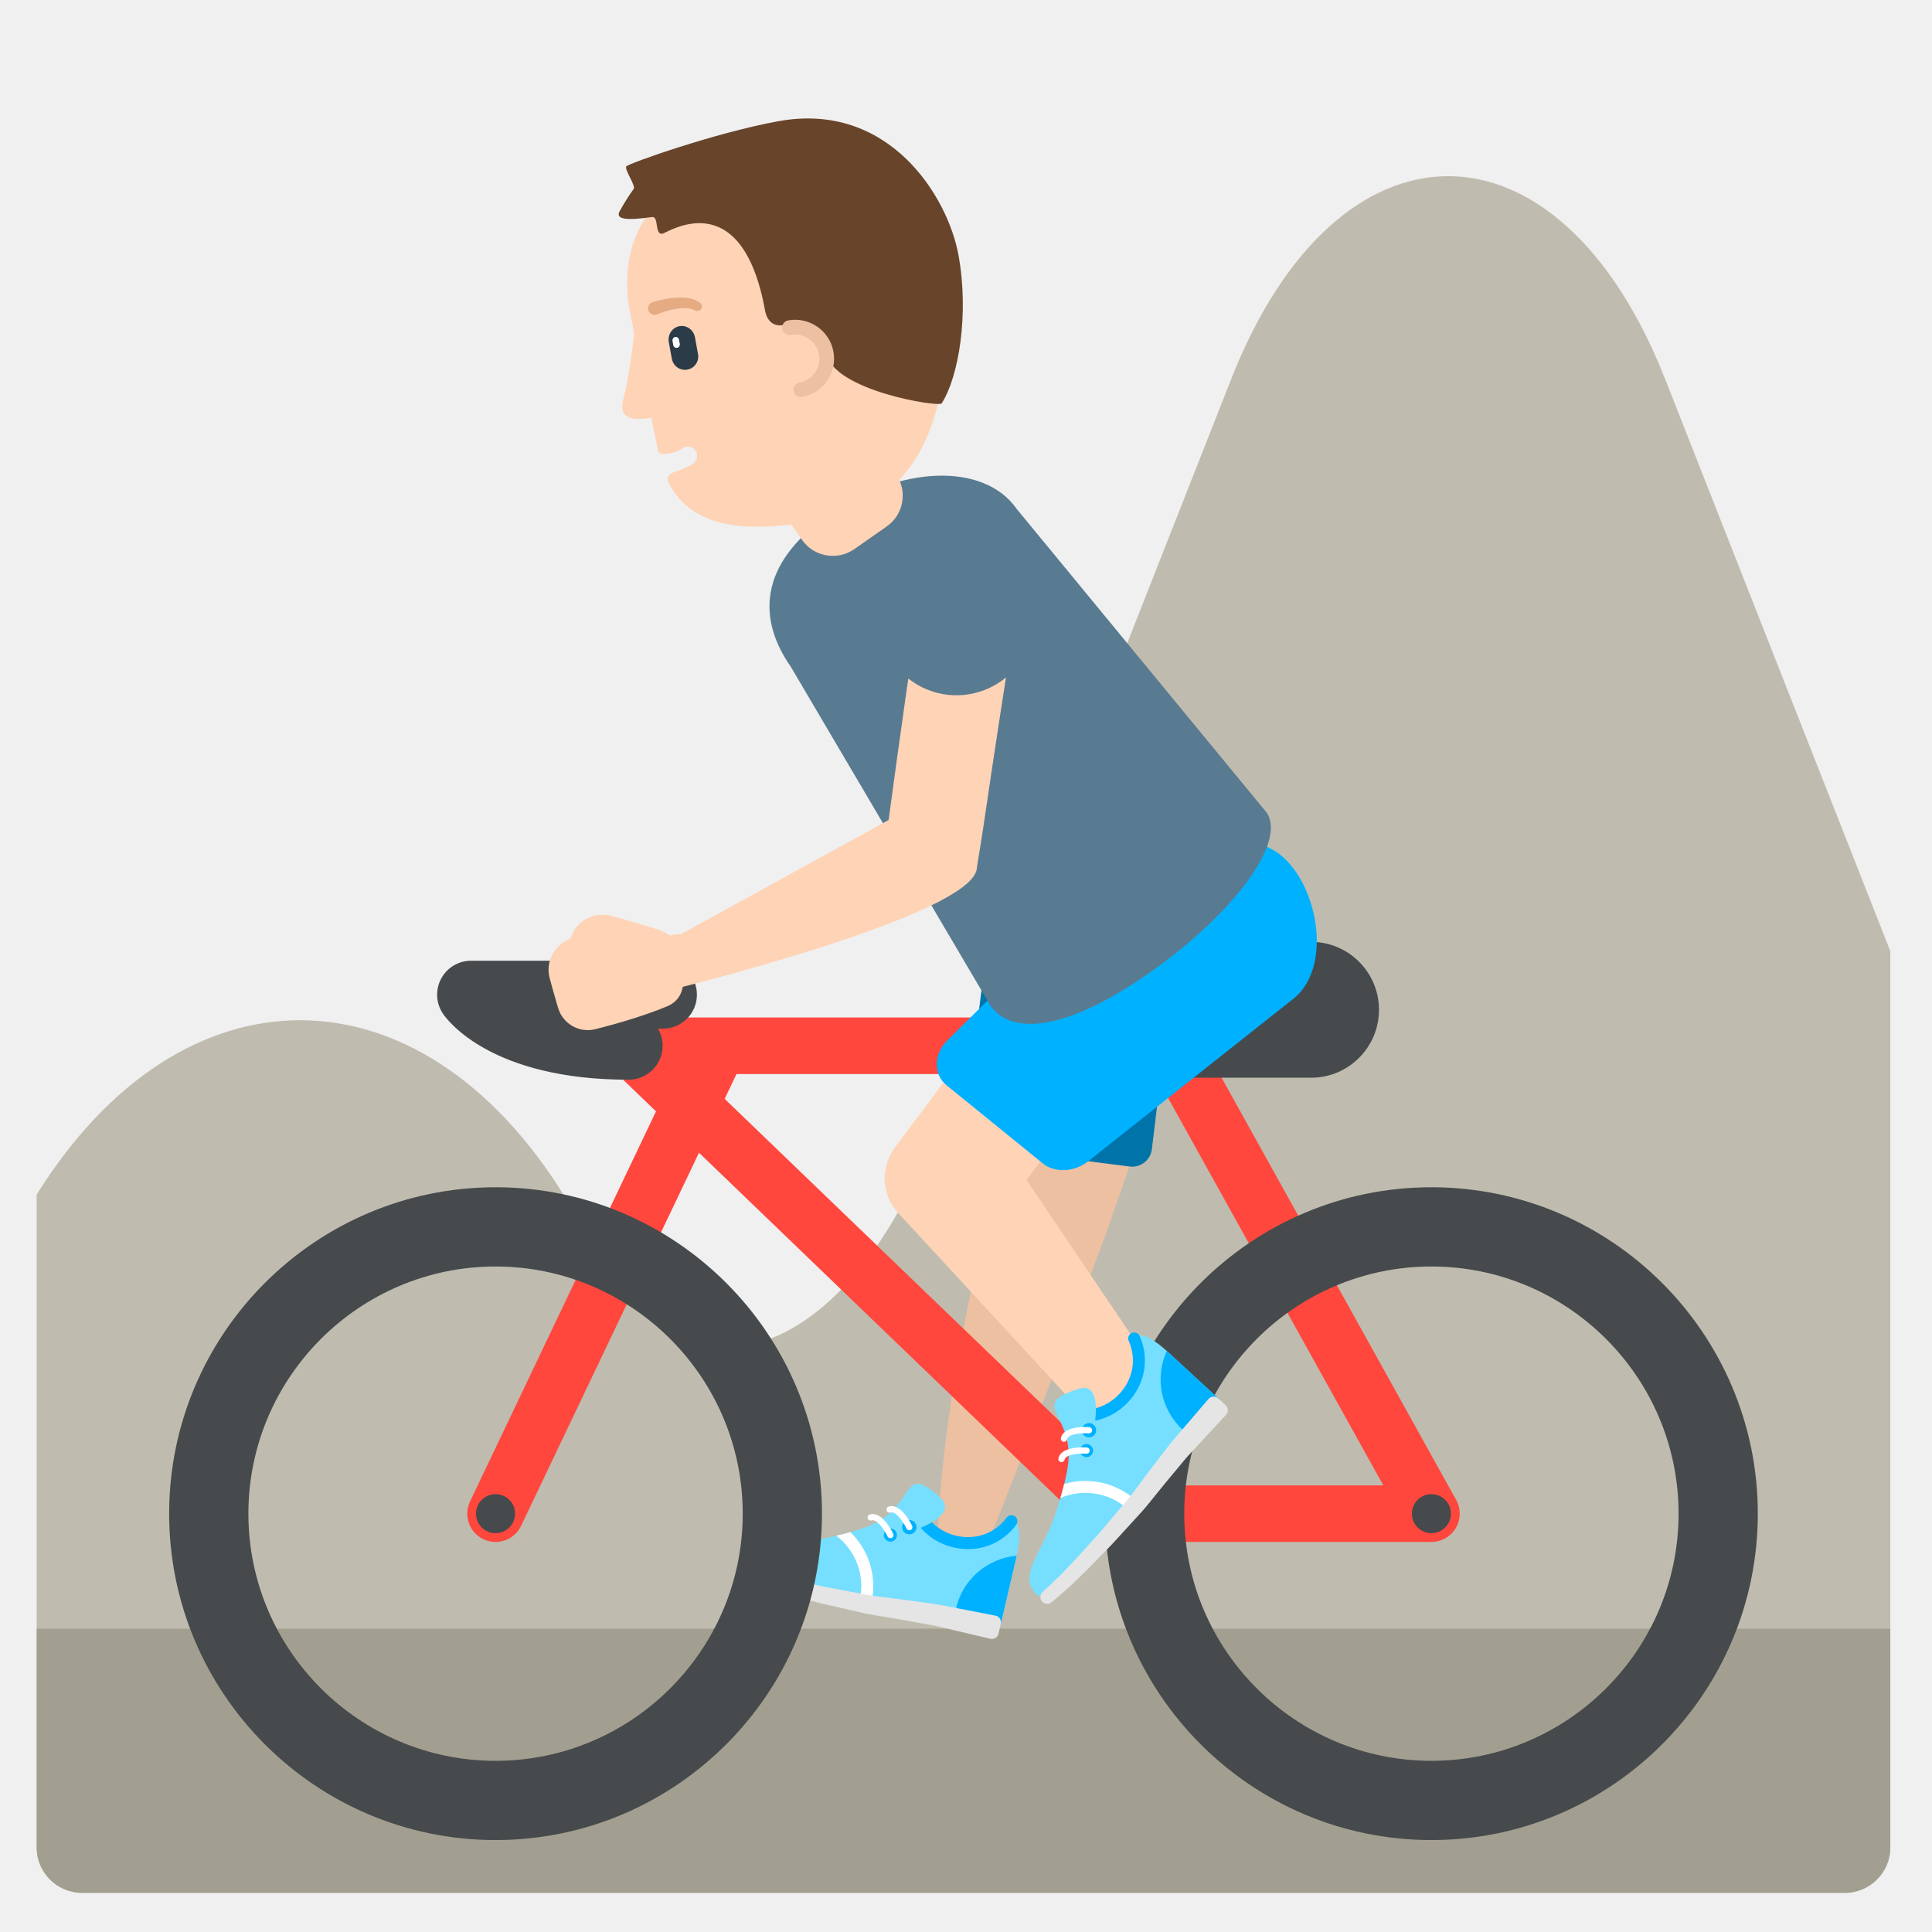
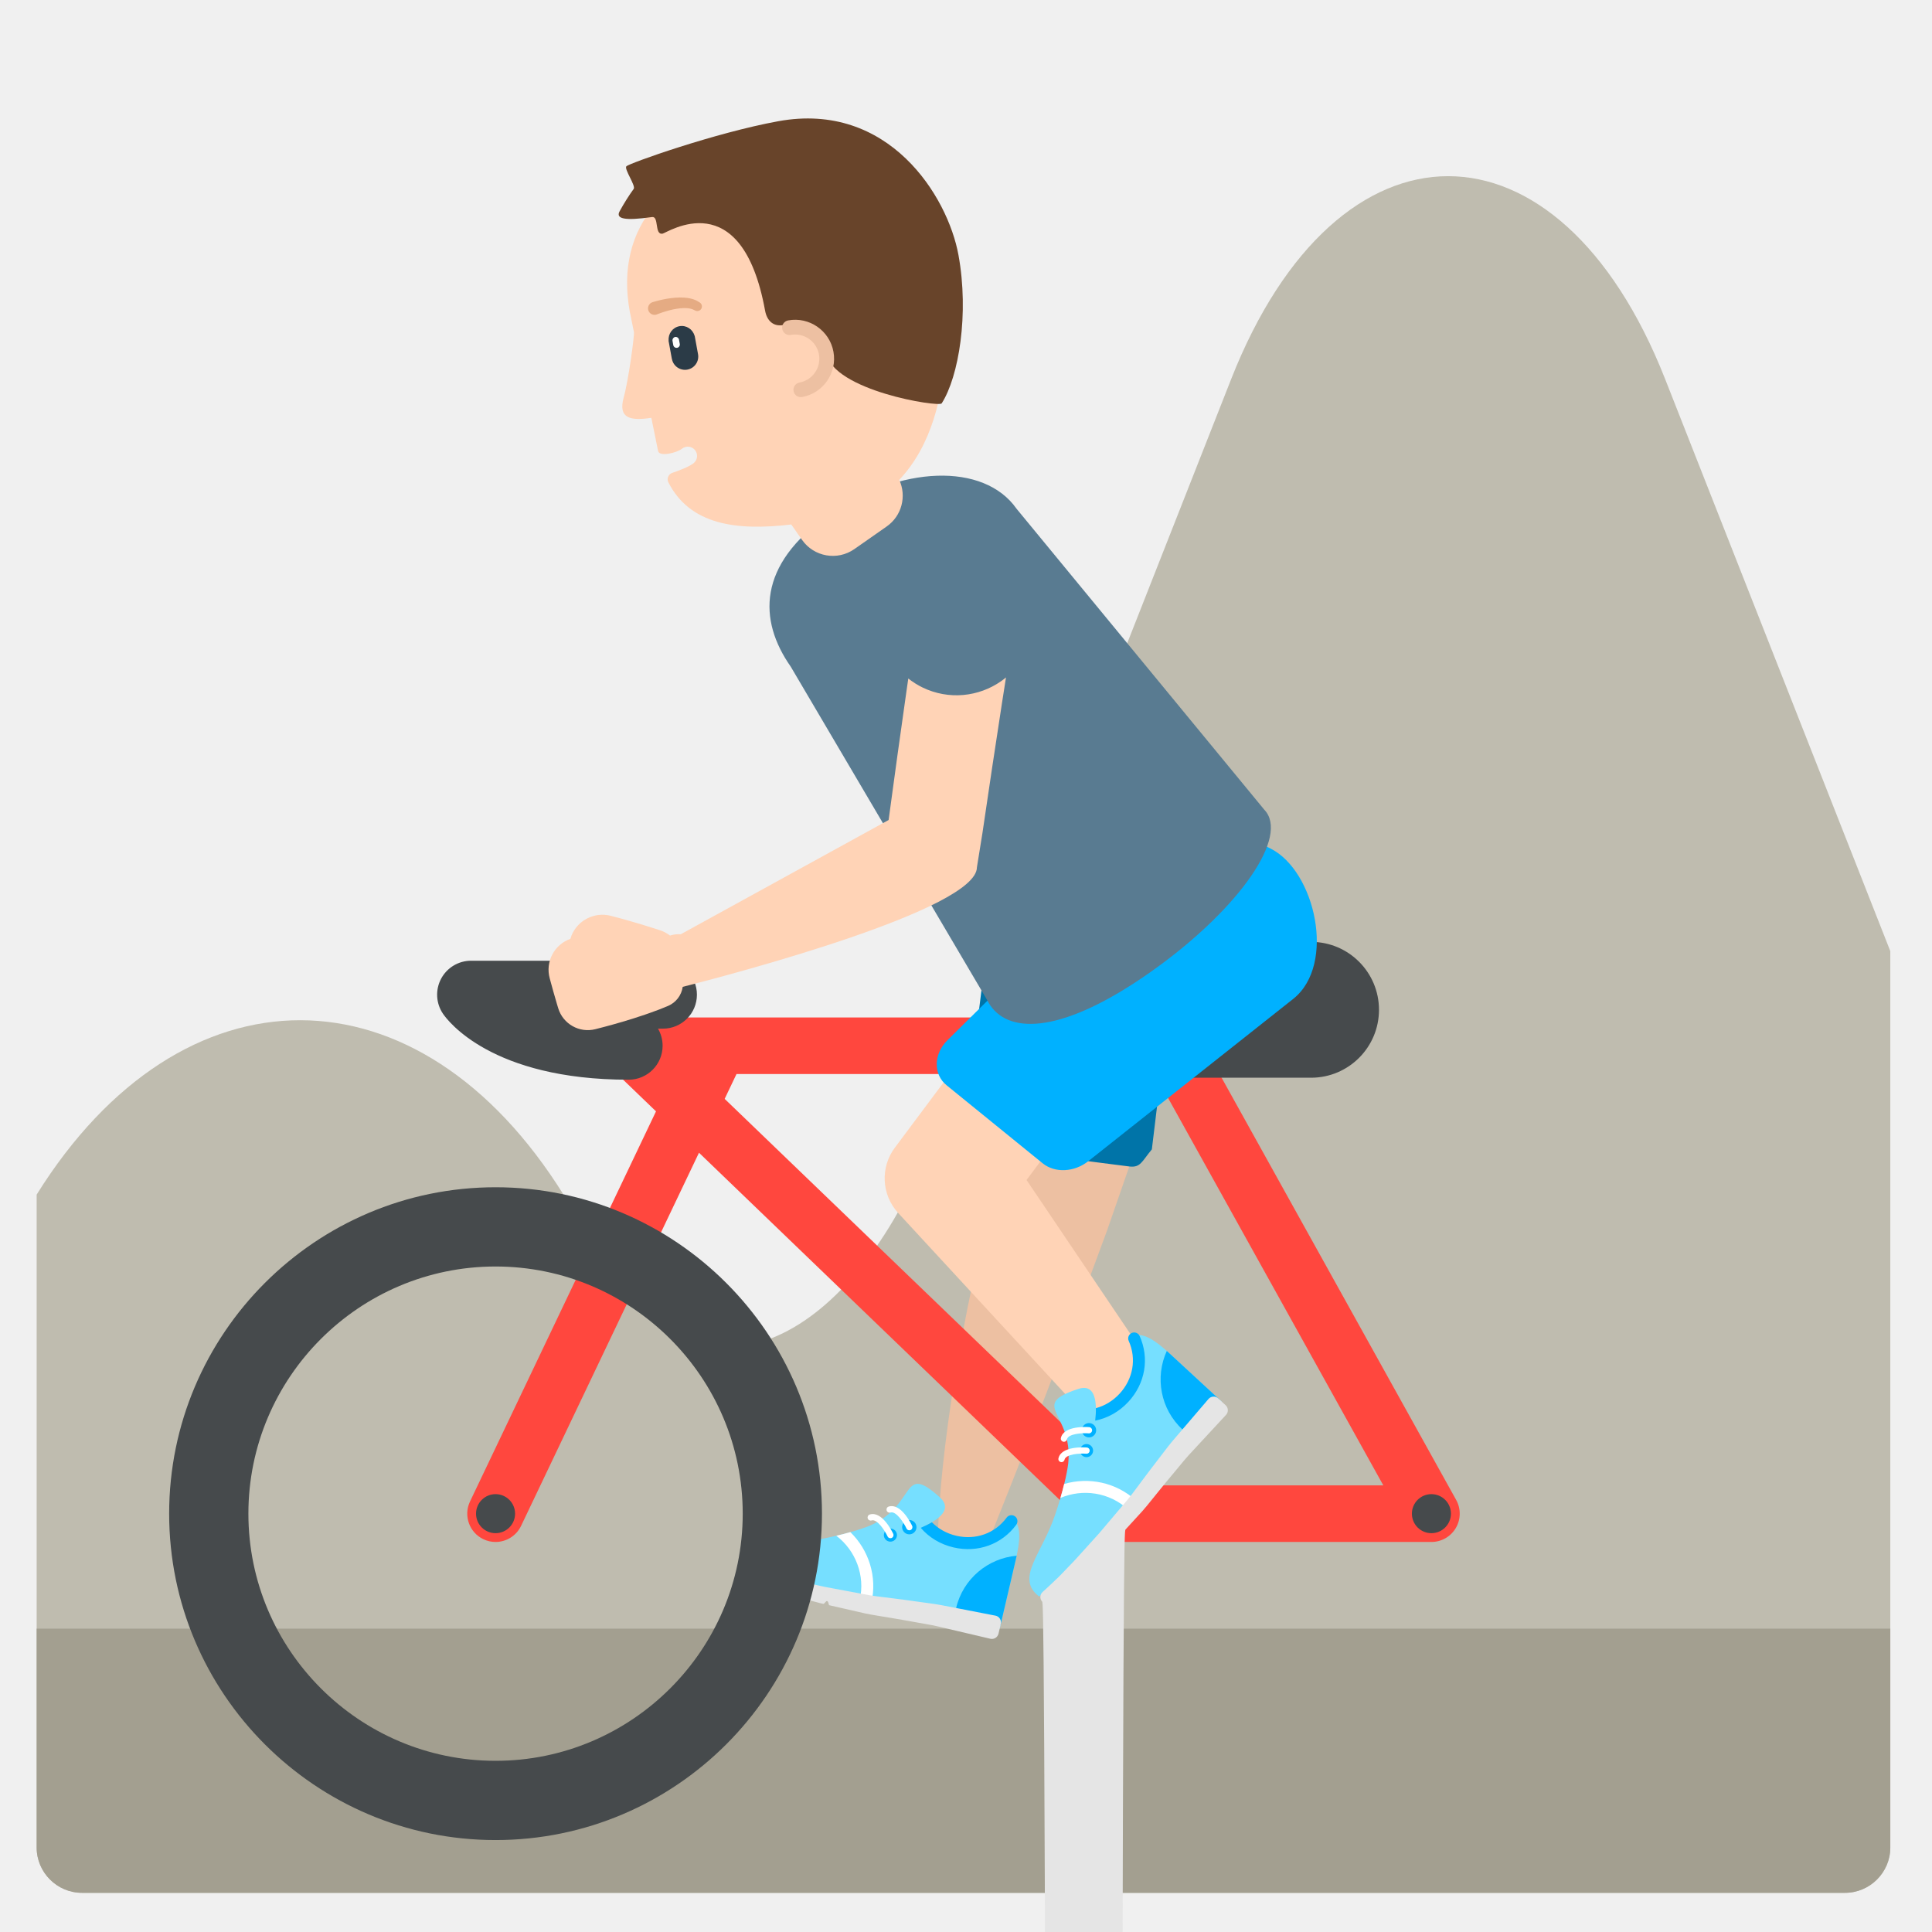
<svg xmlns="http://www.w3.org/2000/svg" version="1.1" x="0px" y="0px" viewBox="0 0 512 512" enable-background="new 0 0 512 512" xml:space="preserve">
  <g id="Layer_2">
    <path fill="#BFBCAF" d="M441.276,100.448c-28.214-71.68-86.782-71.68-114.997,0l-80,203.245   c-19.919,50.605-59.515,73.103-85.143,31.875l-11.683-18.794c-38.421-61.808-101.264-61.872-139.738-0.198v173.041   c0,6.6,5.4,12,12,12h467.234c6.6,0,12-5.4,12-12V252.056L441.276,100.448z" />
  </g>
  <g id="Layer_3">
    <path fill="#A39F90" d="M9.716,431.61v58.007c0,6.6,5.4,12,12,12h467.234c6.6,0,12-5.4,12-12V431.61H9.716z" />
  </g>
  <g id="Layer_4">
    <path fill="#EDC0A2" d="M317.19,254.706c0,0-0.189,0.621-0.543,1.786c-0.356,1.164-0.864,2.876-1.559,5.039   c-0.686,2.166-1.519,4.796-2.475,7.812c-0.938,3.022-2.063,6.41-3.293,10.105c-1.225,3.696-2.553,7.701-3.957,11.936   c-1.377,4.245-2.952,8.68-4.542,13.281c-1.596,4.599-3.246,9.351-4.922,14.18c-0.838,2.414-1.683,4.848-2.531,7.291   c-0.918,2.487-1.84,4.984-2.762,7.481c-3.615,9.738-7.231,19.475-10.62,28.604c-3.493,9.093-6.753,17.58-9.547,24.854   c-1.381,3.643-2.743,6.949-3.9,9.896c-1.17,2.943-2.19,5.509-3.03,7.622l-2.597,6.384c-1.235,3.037-4.525,4.871-7.686,4.001   c-2.98-0.82-4.8-3.518-4.723-6.347l0.051-1.675c0,0,0.02-0.68,0.058-1.955c0.078-1.261,0.117-3.137,0.304-5.477   c0.09-1.171,0.189-2.468,0.298-3.88c0.099-1.415,0.228-2.938,0.398-4.553c0.151-1.622,0.331-3.342,0.544-5.147   c0.196-1.811,0.422-3.708,0.685-5.677c0.247-1.975,0.516-4.029,0.832-6.142c0.304-2.117,0.611-4.307,0.982-6.54   c0.692-4.483,1.523-9.176,2.409-14.021c0.466-2.415,0.939-4.87,1.418-7.355c0.517-2.472,1.04-4.974,1.568-7.496   c0.509-2.529,1.121-5.043,1.686-7.584c0.57-2.54,1.151-5.086,1.786-7.614l0.93-3.798l0.464-1.897l0.232-0.947l0.116-0.473   c-0.023,0.062,0.072-0.223-0.048,0.125l0.014-0.059l0.027-0.119l0.055-0.237c0.583-2.532,1.163-5.054,1.739-7.556   c1.214-4.983,2.449-9.874,3.764-14.567c1.303-4.697,2.645-9.21,4.008-13.459c1.349-4.254,2.722-8.243,4.052-11.905   c1.325-3.663,2.632-6.99,3.827-9.927c0.617-1.462,1.195-2.83,1.729-4.095c0.571-1.253,1.095-2.404,1.568-3.443   c0.919-2.088,1.758-3.69,2.301-4.791c0.268-0.552,0.498-0.967,0.649-1.248c0.151-0.281,0.229-0.426,0.229-0.426l0.878-1.631   c3.996-7.425,13.117-10.779,20.748-7.194C316.067,239.283,319.413,247.41,317.19,254.706z" />
  </g>
  <g id="Layer_5">
    <path fill="#DEE254" d="M195.362,416.302c5.367,1.839,7.055,2.765,22.634,6.4c22.531,5.257,16.825,1.884,46.931,8.908" />
  </g>
  <g id="Layer_6">
    <path fill="#FFB636" d="M230.15,403.192" />
  </g>
  <g id="Layer_7">
    <path fill="#76DFFF" d="M268.641,402.585c-3.072,5.142-9.162,7.993-15.307,6.56c-3.217-0.751-5.916-2.545-7.827-4.941   c3.545-1.748,6.869-4.384,3.629-7.325c-10.427-9.469-6.047,1.847-18.467,7.372c-2.902,1.189-7.101,2.445-13.54,3.704   c-10.9,2.132-19.92-1.005-20.994,7.038c0,0,10.159,3.149,18.789,5.163c8.63,2.013,13.151,5.238,21.863,5.101   c5.842-0.092,28.138,6.354,28.138,6.354s2.944-12.62,4.296-18.414C270.286,408.635,270.714,404.607,268.641,402.585z" />
  </g>
  <g id="Layer_8">
    <path fill="#FF473E" d="M131.323,408.637c-1.082,0-2.181-0.235-3.222-0.732c-3.739-1.782-5.325-6.258-3.542-9.997l49.29-103.387   l-12.45-11.981c-2.205-2.122-2.899-5.37-1.755-8.208c1.144-2.838,3.896-4.696,6.956-4.696h143.847c2.724,0,5.233,1.477,6.556,3.857   l68.893,124c1.291,2.323,1.256,5.155-0.092,7.446c-1.348,2.29-3.807,3.696-6.464,3.696h-83.893c-1.939,0-3.804-0.751-5.2-2.096   L185.239,305.483l-47.141,98.879C136.812,407.06,134.125,408.637,131.323,408.637z M298.468,393.635h68.123l-60.559-109H195.178   l-3.136,6.578L298.468,393.635z" />
  </g>
  <g id="Layer_9">
    <path fill="#00B1FF" d="M236.361,405.126c0.934,0.218,1.515,1.152,1.297,2.086s-1.152,1.515-2.086,1.297   c-0.934-0.218-1.515-1.152-1.297-2.086C234.493,405.488,235.427,404.908,236.361,405.126z M239.129,404.287   c-0.238,1.021,0.397,2.043,1.418,2.281c1.021,0.238,2.043-0.397,2.281-1.418c0.238-1.021-0.397-2.043-1.418-2.281   S239.368,403.266,239.129,404.287z M253.369,426.198l11.77,4.5c0.699-2.995,2.95-12.645,4.083-17.502   c0.072-0.307,0.14-0.611,0.205-0.913C261.838,412.943,255.194,418.376,253.369,426.198z M268.986,401.846   c-0.706-0.518-1.699-0.366-2.218,0.34c-3.063,4.17-8.182,6.011-13.357,4.804c-2.548-0.594-4.754-1.848-6.447-3.573   c-0.947,0.56-1.978,1.055-2.959,1.473c2.179,2.532,5.169,4.37,8.684,5.19c6.433,1.501,12.807-0.805,16.636-6.016   C269.84,403.359,269.692,402.364,268.986,401.846z" />
  </g>
  <g id="Layer_10">
    <path fill="#FFFFFF" d="M235.01,399.691c0.096-0.202,0.273-0.364,0.504-0.436c3.235-0.991,5.917,4.484,6.213,5.111   c0.193,0.412,0.015,0.903-0.395,1.097c-0.412,0.194-0.904,0.017-1.098-0.395c-0.745-1.578-2.759-4.689-4.237-4.236   c-0.436,0.134-0.897-0.112-1.03-0.547C234.903,400.081,234.924,399.871,235.01,399.691z M229.952,402.385   c0.134,0.436,0.595,0.681,1.03,0.547c1.477-0.453,3.493,2.659,4.237,4.237c0.194,0.412,0.685,0.588,1.098,0.395   c0.412-0.194,0.588-0.685,0.395-1.097c-0.296-0.627-2.978-6.102-6.213-5.112c-0.231,0.071-0.408,0.234-0.504,0.436   C229.911,401.97,229.89,402.18,229.952,402.385z M227.824,424.097c1.003,0.273,2.023,0.515,3.093,0.704   c1.625-7.04-0.73-14.075-5.571-18.78c-1.13,0.334-2.361,0.658-3.715,0.967C226.713,410.863,229.355,417.481,227.824,424.097z" />
  </g>
  <g id="Layer_11">
-     <path fill="#E5E5E5" d="M195.359,416.31c0.323-0.936,1.331-1.441,2.271-1.132c0.357,0.117,0.766,0.252,1.223,0.402   c0.932,0.319,2.034,0.627,3.313,1.023c1.263,0.416,2.747,0.75,4.341,1.166c0.799,0.204,1.631,0.416,2.493,0.635   c0.875,0.196,1.779,0.399,2.709,0.607c1.861,0.414,3.823,0.85,5.852,1.302l0.764,0.17l0.096,0.021l0.048,0.011l0.024,0.005   c0.022,0.005-0.107-0.023-0.041-0.009l0.195,0.037l0.39,0.073c0.522,0.098,1.047,0.196,1.575,0.296   c1.057,0.198,2.127,0.399,3.205,0.601c2.157,0.405,4.348,0.816,6.538,1.227c2.184,0.365,4.342,0.566,6.477,0.855   c2.099,0.25,4.306,0.572,6.398,0.861c2.094,0.308,4.143,0.539,6.046,0.881c1.894,0.368,3.686,0.715,5.339,1.036   c4.067,0.79,7.301,1.418,9.19,1.785c1.008,0.196,1.647,1.189,1.413,2.189l-0.602,2.581c-0.228,0.975-1.198,1.583-2.173,1.353   c-1.838-0.432-5.009-1.177-9.003-2.116c-1.616-0.38-3.366-0.792-5.218-1.227c-1.853-0.408-3.814-0.704-5.841-1.085   c-2.036-0.362-4.09-0.748-6.336-1.106c-2.201-0.385-4.477-0.697-6.672-1.154c-2.174-0.497-4.347-0.993-6.487-1.482   c-1.07-0.244-2.131-0.487-3.18-0.727c-0.524-0.12-1.045-0.239-1.563-0.357l-0.837-0.197l-0.765-0.202   c-2.031-0.536-3.995-1.054-5.857-1.546c-0.931-0.247-1.836-0.488-2.711-0.721c-0.876-0.26-1.722-0.511-2.535-0.752   c-1.623-0.493-3.118-0.892-4.42-1.376c-1.3-0.458-2.465-0.837-3.366-1.186c-0.458-0.171-0.867-0.323-1.222-0.455   C195.511,418.253,195.038,417.24,195.359,416.31L195.359,416.31z" />
+     <path fill="#E5E5E5" d="M195.359,416.31c0.323-0.936,1.331-1.441,2.271-1.132c0.357,0.117,0.766,0.252,1.223,0.402   c0.932,0.319,2.034,0.627,3.313,1.023c1.263,0.416,2.747,0.75,4.341,1.166c0.799,0.204,1.631,0.416,2.493,0.635   c0.875,0.196,1.779,0.399,2.709,0.607c1.861,0.414,3.823,0.85,5.852,1.302l0.764,0.17l0.096,0.021l0.048,0.011l0.024,0.005   c0.022,0.005-0.107-0.023-0.041-0.009l0.195,0.037l0.39,0.073c0.522,0.098,1.047,0.196,1.575,0.296   c1.057,0.198,2.127,0.399,3.205,0.601c2.157,0.405,4.348,0.816,6.538,1.227c2.184,0.365,4.342,0.566,6.477,0.855   c2.099,0.25,4.306,0.572,6.398,0.861c2.094,0.308,4.143,0.539,6.046,0.881c1.894,0.368,3.686,0.715,5.339,1.036   c4.067,0.79,7.301,1.418,9.19,1.785c1.008,0.196,1.647,1.189,1.413,2.189l-0.602,2.581c-0.228,0.975-1.198,1.583-2.173,1.353   c-1.838-0.432-5.009-1.177-9.003-2.116c-1.616-0.38-3.366-0.792-5.218-1.227c-1.853-0.408-3.814-0.704-5.841-1.085   c-2.036-0.362-4.09-0.748-6.336-1.106c-2.201-0.385-4.477-0.697-6.672-1.154c-2.174-0.497-4.347-0.993-6.487-1.482   c-1.07-0.244-2.131-0.487-3.18-0.727c-0.5-2.3-1.045-0.239-1.563-0.357l-0.837-0.197l-0.765-0.202   c-2.031-0.536-3.995-1.054-5.857-1.546c-0.931-0.247-1.836-0.488-2.711-0.721c-0.876-0.26-1.722-0.511-2.535-0.752   c-1.623-0.493-3.118-0.892-4.42-1.376c-1.3-0.458-2.465-0.837-3.366-1.186c-0.458-0.171-0.867-0.323-1.222-0.455   C195.511,418.253,195.038,417.24,195.359,416.31L195.359,416.31z" />
  </g>
  <g id="Layer_12">
-     <path fill="#0074A8" d="M270.323,219.273c-2.689-0.101-5.062,1.84-5.41,4.561l-9.277,74.41c-0.368,2.88,1.668,5.514,4.548,5.882   l39.187,5.014c2.88,0.369,5.514-1.668,5.882-4.548l3.865-31.921L270.323,219.273z" />
+     <path fill="#0074A8" d="M270.323,219.273c-2.689-0.101-5.062,1.84-5.41,4.561l-9.277,74.41c-0.368,2.88,1.668,5.514,4.548,5.882   l39.187,5.014c2.88,0.3,3.2-1.3,5.882-4.548l3.865-31.921L270.323,219.273z" />
  </g>
  <g id="Layer_13">
    <path fill="#464A4C" d="M131.328,487.635c-47.696,0-86.5-38.804-86.5-86.5s38.804-86.5,86.5-86.5s86.5,38.804,86.5,86.5   S179.024,487.635,131.328,487.635z M131.328,335.635c-36.117,0-65.5,29.383-65.5,65.5s29.383,65.5,65.5,65.5s65.5-29.383,65.5-65.5   S167.445,335.635,131.328,335.635z" />
  </g>
  <g id="Layer_14">
-     <path fill="#464A4C" d="M379.338,487.635c-47.696,0-86.5-38.804-86.5-86.5s38.804-86.5,86.5-86.5s86.5,38.804,86.5,86.5   S427.034,487.635,379.338,487.635z M379.338,335.635c-36.117,0-65.5,29.383-65.5,65.5s29.383,65.5,65.5,65.5s65.5-29.383,65.5-65.5   S415.455,335.635,379.338,335.635z" />
+     <path fill="#464A4C" d="M379.338,4878641.635c-47.696,0-86.5-38.804-86.5-86.5s38.804-86.5,86.5-86.5s86.5,38.804,86.5,86.5   S427.034,487.635,379.338,487052.635z M379.338,335.635c-36.117,0-65.5,29.383-65.5,65.5s29.383,65.5,65.5,65.5s65.5-29.383,65.5-65.5   S415.455,335.635,379.338,335.635z" />
  </g>
  <g id="Layer_15">
    <path fill="#FFD3B6" d="M330.849,233.976l-65.833,88.146l0.46-19.152l41.603,61.674c3.332,4.94,2.029,11.646-2.911,14.978   c-4.479,3.021-10.41,2.232-13.962-1.624l-1.12-1.216l-51.041-55.307c-4.508-4.885-4.749-12.19-0.905-17.328l1.365-1.824   l65.833-88.146c5.468-7.321,15.835-8.823,23.155-3.355C334.814,216.288,336.316,226.655,330.849,233.976z" />
  </g>
  <g id="Layer_16">
    <path fill="#464A4C" d="M347.445,285.606h-64.999c-9.941,0-18-8.059-18-18s8.059-18,18-18h64.999c9.941,0,18,8.059,18,18   S357.387,285.606,347.445,285.606z M175.598,277.135c0-1.653-0.446-3.203-1.224-4.534h1.318c4.971,0,9-4.029,9-9s-4.029-9-9-9   h-50.849c-3.327,0-6.383,1.835-7.945,4.772c-1.563,2.938-1.377,6.497,0.481,9.257c1.207,1.791,12.844,17.505,49.218,17.505   C171.569,286.135,175.598,282.105,175.598,277.135z M131.328,395.963c-2.856,0-5.172,2.315-5.172,5.172s2.315,5.172,5.172,5.172   c2.856,0,5.172-2.315,5.172-5.172S134.185,395.963,131.328,395.963z M379.338,395.963c-2.856,0-5.172,2.315-5.172,5.172   s2.315,5.172,5.172,5.172c2.856,0,5.172-2.315,5.172-5.172S382.195,395.963,379.338,395.963z" />
  </g>
  <g id="Layer_17">
    <path fill="#00B1FF" d="M276.317,308.289c3.218,2.615,8.366,2.383,12.06-0.543l54.407-43.083   c11.347-9.115,5.734-33.793-5.984-39.738l-16.458-8.351c-0.27-0.219,4.734,8.62,4.537,8.351l-50.071,26.744   c-0.236,0.551-0.582,1.089-1.052,1.588l-22.669,22.409c-3.707,3.664-3.801,9.041-0.211,11.958L276.317,308.289z" />
  </g>
  <g id="Layer_18">
    <path fill="#DEE254" d="M276.157,424.42c4.249-3.761,5.887-4.771,16.736-16.527c15.692-17.002,9.942-13.703,30.909-36.421" />
  </g>
  <g id="Layer_19">
    <path fill="#76DFFF" d="M309.907,358.648c-3.442-3.177-6.734-5.536-9.516-4.731c2.957,5.21,2.43,11.913-1.849,16.551   c-2.241,2.428-5.133,3.889-8.16,4.369c0.229-3.946-0.423-8.137-4.58-6.772c-13.381,4.395-1.378,6.171-2.702,19.699   c-0.398,3.111-1.378,7.382-3.461,13.604c-3.525,10.533-10.705,16.829-4.24,21.732c0,0,7.753-7.281,13.763-13.793   c6.01-6.512,11.046-8.853,15.227-16.498c2.803-5.126,19.413-21.337,19.413-21.337S314.279,362.683,309.907,358.648z" />
  </g>
  <g id="Layer_20">
    <path fill="#597B91" d="M335.642,215.3c-0.174-0.248-0.366-0.48-0.575-0.699l-65.677-79.785   c-8.611-12.306-30.913-11.561-49.813,1.664c-18.9,13.225-18.629,27.896-10.018,40.202l52.065,88.377   c0.244,0.498,0.526,0.979,0.849,1.44c5.393,7.707,19.46,7.171,42.044-8.631S341.035,223.007,335.642,215.3z" />
  </g>
  <g id="Layer_21">
    <path fill="#FFD3B6" d="M249.478,74.522c-4.192-22.966-26.21-38.19-49.185-33.996c-22.966,4.192-37.584,19.096-33.392,42.062   l1.101,5.419L168,88.004c0.001,0.001,0.002,0.007,0.003,0.008l0.014,0.071c0.077,1.011-1.37,12.296-2.74,17.294   c-1.541,5.625,1.948,6.167,7.339,5.356l1.783,8.781c0.295,1.615,4.922,0.527,6.345-0.606c1.078-0.849,2.619-0.668,3.455,0.391   c0.846,1.061,0.673,2.608-0.391,3.455c-1.196,0.954-3.82,1.942-5.637,2.554c-1.022,0.344-1.54,1.546-1.051,2.507   c5.709,11.22,17.892,12.931,32.572,11.178l2.846,4.068c3.156,4.51,9.37,5.607,13.879,2.452l8.569-5.996   c4.019-2.812,5.319-8.05,3.323-12.349C255.723,108.758,249.478,74.522,249.478,74.522z" />
  </g>
  <g id="Layer_22">
    <path fill="#FFD3B6" d="M265.302,180.523c-5.921,4.143-13.848,5.043-20.814,1.668c-1.374-0.665-2.63-1.472-3.781-2.38   c-0.137,0.949-0.277,1.899-0.413,2.848l-2.437,17.324l-2.365,17.33v0l-55.094,30.283c-0.977-0.077-1.935,0.048-2.832,0.335   c-0.826-0.626-1.764-1.131-2.809-1.46l-3.218-1.013c-1.07-0.346-2.153-0.653-3.23-0.976c-1.076-0.326-2.159-0.635-3.244-0.933   c-1.083-0.307-2.172-0.593-3.266-0.866c-4.188-1.051-8.626,1.095-10.327,5.203c-0.126,0.304-0.23,0.611-0.32,0.92   c-4.253,1.505-6.685,6.057-5.47,10.474c0.634,2.306,1.249,4.617,1.947,6.908l0.312,1.027c1.268,4.14,5.575,6.601,9.821,5.532   c3.259-0.821,6.502-1.725,9.724-2.731c0.807-0.243,1.607-0.525,2.411-0.785c0.803-0.263,1.606-0.528,2.403-0.822   c1.599-0.564,3.191-1.162,4.768-1.84c2.034-0.877,3.531-2.768,3.859-5.042c14.192-3.62,77.966-20.507,77.966-31.686l1.461-9.054   l0,0l2.547-17.19l2.617-17.175c0.357-2.3,0.718-4.598,1.081-6.895C266.177,179.875,265.748,180.211,265.302,180.523z" />
  </g>
  <g id="Layer_23">
    <path fill="#2B3B47" d="M184.063,88.987c-0.476-1.744-2.197-2.87-4.004-2.541c-1.812,0.331-3.024,1.993-2.855,3.793l-0.042,0.008   l0.888,4.864l0.015-0.003c0.001,0.007,0.002,0.01,0.002,0.01c0.349,1.914,2.182,3.181,4.092,2.832   c1.91-0.349,3.177-2.181,2.828-4.092c0,0-0.008-0.005-0.01-0.012l0.007-0.001l-0.888-4.864L184.063,88.987z" />
  </g>
  <g id="Layer_24">
    <path fill="#FFFFFF" d="M179.921,89.938c-0.116-0.434-0.547-0.715-0.996-0.633c-0.45,0.082-0.752,0.497-0.711,0.944l-0.009,0.002   l0.221,1.212l0.002,0l0.001,0.003c0.087,0.476,0.543,0.791,1.019,0.704c0.475-0.087,0.791-0.543,0.704-1.019l-0.001-0.003l0,0   l-0.221-1.212L179.921,89.938z" />
  </g>
  <g id="Layer_25">
    <path fill="#68442A" d="M206.254,32.125c-16.859,3.078-39.632,11.197-40.263,11.944c-0.637,0.753,2.554,5.158,1.942,5.999   c-1.276,1.755-2.506,3.711-3.716,5.901c-1.118,2.023,1.265,2.592,8.581,1.552c1.904-0.271,0.579,4.773,2.777,4.406   c1.2-0.2,20.965-13.652,27.177,20.377c0.496,2.718,2.199,4.321,4.876,3.833c1.97-0.36,9.725-1.324,11.322,7.425   c1.82,9.972,29.926,14.394,30.601,13.341c4.545-7.081,7.297-23.742,4.454-39.312C251.164,52.021,235.555,26.776,206.254,32.125z" />
  </g>
  <g id="Layer_26">
    <path fill="#E5AB83" d="M172.956,80.074c0,0,0.189-0.057,0.52-0.157c0.325-0.095,0.785-0.219,1.34-0.351   c0.554-0.134,1.206-0.269,1.911-0.393c0.708-0.114,1.466-0.226,2.244-0.279c0.772-0.067,1.565-0.073,2.32-0.025   c0.372,0.006,0.751,0.08,1.099,0.121c0.348,0.037,0.694,0.152,1.001,0.219c0.308,0.062,0.6,0.211,0.85,0.299   c0.253,0.087,0.468,0.209,0.644,0.319c0.348,0.212,0.547,0.333,0.547,0.333c0.577,0.352,0.76,1.105,0.407,1.683   c-0.327,0.536-1.001,0.732-1.558,0.474l-0.254-0.117c0,0-0.116-0.054-0.319-0.148c-0.096-0.053-0.216-0.113-0.388-0.15   c-0.17-0.036-0.325-0.122-0.554-0.142c-0.225-0.023-0.442-0.089-0.714-0.092c-0.269-0.005-0.536-0.044-0.842-0.02   c-0.595,0.013-1.246,0.068-1.903,0.183c-0.655,0.099-1.316,0.254-1.931,0.407c-0.616,0.163-1.188,0.332-1.673,0.493   c-0.485,0.159-0.886,0.304-1.158,0.409c-0.265,0.105-0.417,0.165-0.417,0.165l-0.041,0.016c-0.884,0.35-1.885-0.083-2.234-0.968   c-0.35-0.884,0.083-1.885,0.968-2.234C172.864,80.104,172.912,80.087,172.956,80.074z" />
  </g>
  <g id="Layer_27">
    <path fill="#EDC0A2" d="M212.575,105.218c-1.061,0.194-2.079-0.51-2.272-1.571s0.509-2.079,1.571-2.272   c3.478-0.635,5.79-3.982,5.155-7.462c-0.635-3.48-3.981-5.795-7.459-5.16c-1.061,0.194-2.079-0.51-2.272-1.571   c-0.194-1.061,0.509-2.079,1.571-2.272c5.597-1.022,10.982,2.702,12.004,8.301S218.172,104.196,212.575,105.218z" />
  </g>
  <g id="Layer_28">
-     <path fill="#00B1FF" d="M286.67,383.246c0.651-0.705,1.749-0.749,2.454-0.098c0.705,0.651,0.749,1.749,0.098,2.454   s-1.749,0.749-2.454,0.098S286.019,383.951,286.67,383.246z M287.307,380.424c0.771,0.711,1.972,0.663,2.684-0.108   c0.711-0.771,0.663-1.972-0.108-2.684c-0.771-0.711-1.972-0.663-2.684,0.108C286.488,378.511,286.536,379.713,287.307,380.424z    M309.907,358.648c-0.232-0.214-0.463-0.423-0.693-0.629c-3.171,6.927-1.725,15.386,4.177,20.834l9.723-8.016   C320.874,368.77,313.581,362.04,309.907,358.648z M302.015,354.051c-0.359-0.795-1.297-1.157-2.097-0.799   c-0.799,0.358-1.157,1.297-0.799,2.097c2.115,4.722,1.19,10.082-2.414,13.987c-1.775,1.923-3.953,3.222-6.289,3.844   c0.02,1.1-0.058,2.241-0.179,3.3c3.278-0.645,6.351-2.339,8.8-4.992C303.517,366.635,304.658,359.953,302.015,354.051z" />
+     <path fill="#00B1FF" d="M286.67,383.246c0.651-0.705,1.749-0.749,2.454-0.098c0.705,0.651,0.749,1.749,0.098,2.454   s-1.749,0.749-2.454,0.098S286.01,383.951,286.67,383.246z M287.307,380.424c0.771,0.711,1.972,0.663,2.684-0.108   c0.711-0.771,0.663-1.972-0.108-2.684c-0.771-0.711-1.972-0.663-2.684,0.108C286.488,378.511,286.536,379.713,287.307,380.424z    M309.907,358.648c-0.232-0.214-0.463-0.423-0.693-0.629c-3.171,6.927-1.725,15.386,4.177,20.834l9.723-8.016   C320.874,368.77,313.581,362.04,309.907,358.648z M302.015,354.051c-0.359-0.795-1.297-1.157-2.097-0.799   c-0.799,0.358-1.157,1.297-0.799,2.097c2.115,4.722,1.19,10.082-2.414,13.987c-1.775,1.923-3.953,3.222-6.289,3.844   c0.02,1.1-0.058,2.241-0.179,3.3c3.278-0.645,6.351-2.339,8.8-4.992C303.517,366.635,304.658,359.953,302.015,354.051z" />
  </g>
  <g id="Layer_29">
    <path fill="#FFFFFF" d="M281.276,381.739c-0.128-0.183-0.182-0.417-0.13-0.653c0.735-3.302,6.82-2.933,7.512-2.881   c0.454,0.035,0.792,0.432,0.759,0.885c-0.035,0.454-0.431,0.794-0.885,0.76c-1.74-0.131-5.44,0.085-5.775,1.594   c-0.099,0.445-0.54,0.725-0.985,0.626C281.563,382.024,281.391,381.902,281.276,381.739z M281.123,387.467   c0.445,0.099,0.886-0.181,0.985-0.626c0.335-1.508,4.036-1.725,5.776-1.594c0.454,0.034,0.85-0.306,0.885-0.76   c0.035-0.454-0.305-0.849-0.759-0.885c-0.692-0.052-6.777-0.421-7.512,2.881c-0.052,0.236,0.002,0.47,0.13,0.653   C280.742,387.298,280.914,387.42,281.123,387.467z M298.957,400.033c0.732-0.737,1.446-1.505,2.138-2.343   c-5.321-4.888-12.602-6.312-19.083-4.424c-0.267,1.147-0.593,2.378-0.992,3.708C286.898,394.468,293.958,395.437,298.957,400.033z" />
  </g>
  <g id="Layer_30">
-     <path fill="#E5E5E5" d="M276.162,424.426c-0.654-0.743-0.596-1.869,0.136-2.534c0.278-0.252,0.597-0.542,0.953-0.865   c0.738-0.653,1.549-1.46,2.525-2.376c0.985-0.893,2.007-2.019,3.157-3.2c0.571-0.594,1.167-1.214,1.783-1.854   c0.602-0.664,1.225-1.351,1.865-2.056c1.278-1.414,2.626-2.905,4.02-4.447l0.525-0.581l0.066-0.073l0.033-0.036l0.017-0.018   c0.015-0.017-0.073,0.081-0.028,0.031l0.128-0.151l0.256-0.303c0.342-0.405,0.687-0.813,1.035-1.224   c0.694-0.821,1.397-1.653,2.105-2.491c1.416-1.676,2.855-3.379,4.294-5.081c1.395-1.72,2.636-3.497,3.94-5.211   c1.254-1.702,2.623-3.462,3.906-5.14c1.302-1.669,2.514-3.337,3.75-4.823c1.255-1.466,2.441-2.853,3.536-4.132   c2.694-3.148,4.837-5.65,6.088-7.112c0.668-0.78,1.846-0.846,2.601-0.149l1.948,1.798c0.736,0.679,0.785,1.823,0.105,2.557   c-1.283,1.385-3.496,3.775-6.284,6.785c-1.128,1.218-2.35,2.537-3.643,3.932c-1.27,1.41-2.495,2.97-3.826,4.545   c-1.319,1.592-2.669,3.188-4.089,4.965c-1.421,1.724-2.816,3.549-4.296,5.234c-1.505,1.645-3.009,3.291-4.491,4.91   c-0.741,0.81-1.475,1.613-2.201,2.407c-0.363,0.397-0.724,0.791-1.082,1.183l-0.585,0.631l-0.553,0.566   c-1.469,1.502-2.888,2.954-4.235,4.331c-0.674,0.687-1.331,1.356-1.965,2.003c-0.658,0.634-1.294,1.246-1.905,1.833   c-1.229,1.168-2.314,2.271-3.378,3.165c-1.04,0.904-1.944,1.731-2.692,2.342c-0.374,0.314-0.708,0.594-0.999,0.838   C277.927,425.253,276.812,425.164,276.162,424.426L276.162,424.426z" />
+     <path fill="#E5E5E5" d="M276.162,424.426c-0.654-0.743-0.596-1.869,0.136-2.534c0.278-0.252,0.597-0.542,0.953-0.865   c0.738-0.653,1.549-1.46,2.525-2.376c0.985-0.893,2.007-2.019,3.157-3.2c0.571-0.594,1.167-1.214,1.783-1.854   c0.602-0.664,1.225-1.351,1.865-2.056c1.278-1.414,2.626-2.905,4.02-4.447l0.525-0.581l0.066-0.073l0.033-0.036l0.017-0.018   c0.015-0.017-0.073,0.081-0.02,0.031l0.128-0.151l0.256-0.303c0.342-0.405,0.687-0.813,1.035-1.224   c0.694-0.821,1.397-1.653,2.105-2.491c1.416-1.676,2.855-3.379,4.294-5.081c1.395-1.72,2.636-3.497,3.94-5.211   c1.254-1.702,2.623-3.462,3.906-5.14c1.302-1.669,2.514-3.337,3.75-4.823c1.255-1.466,2.441-2.853,3.536-4.132   c2.694-3.148,4.837-5.65,6.088-7.112c0.668-0.78,1.846-0.846,2.601-0.149l1.948,1.798c0.736,0.679,0.785,1.823,0.105,2.557   c-1.283,1.385-3.496,3.75-6.284,6.785c-1.128,1.218-2.35,2.537-3.643,3.932c-1.27,1.41-2.495,2.97-3.826,4.545   c-1.319,1.592-2.669,3.188-4.089,4.965c-1.421,1.724-2.816,3.549-4.296,5.234c-1.505,1.645-3.009,3.291-4.491,4.91   c-0.741,0.81-1.475,1.613-2.201,2407c-0.363,0.397-0.724,0.791-1.082,1.183l-0.585,0.631l-0.553,0.566   c-1.469,1.502-2.888,2.954-4.235,4.331c-0.674,0.687-1.331,1.356-1.965,2.003c-0.658,0.634-1.294,1.246-1.905,1.833   c-1.229,1.168-2.314,2.271-3.378,3.165c-1.04,0.904-1.944,1.731-2.692,2.342c-0.374,0.314-0.708,0.594-0.999,0.838   C277.927,425.253,276.812,425.164,276.162,424.426L276.162,424.426z" />
  </g>
</svg>
